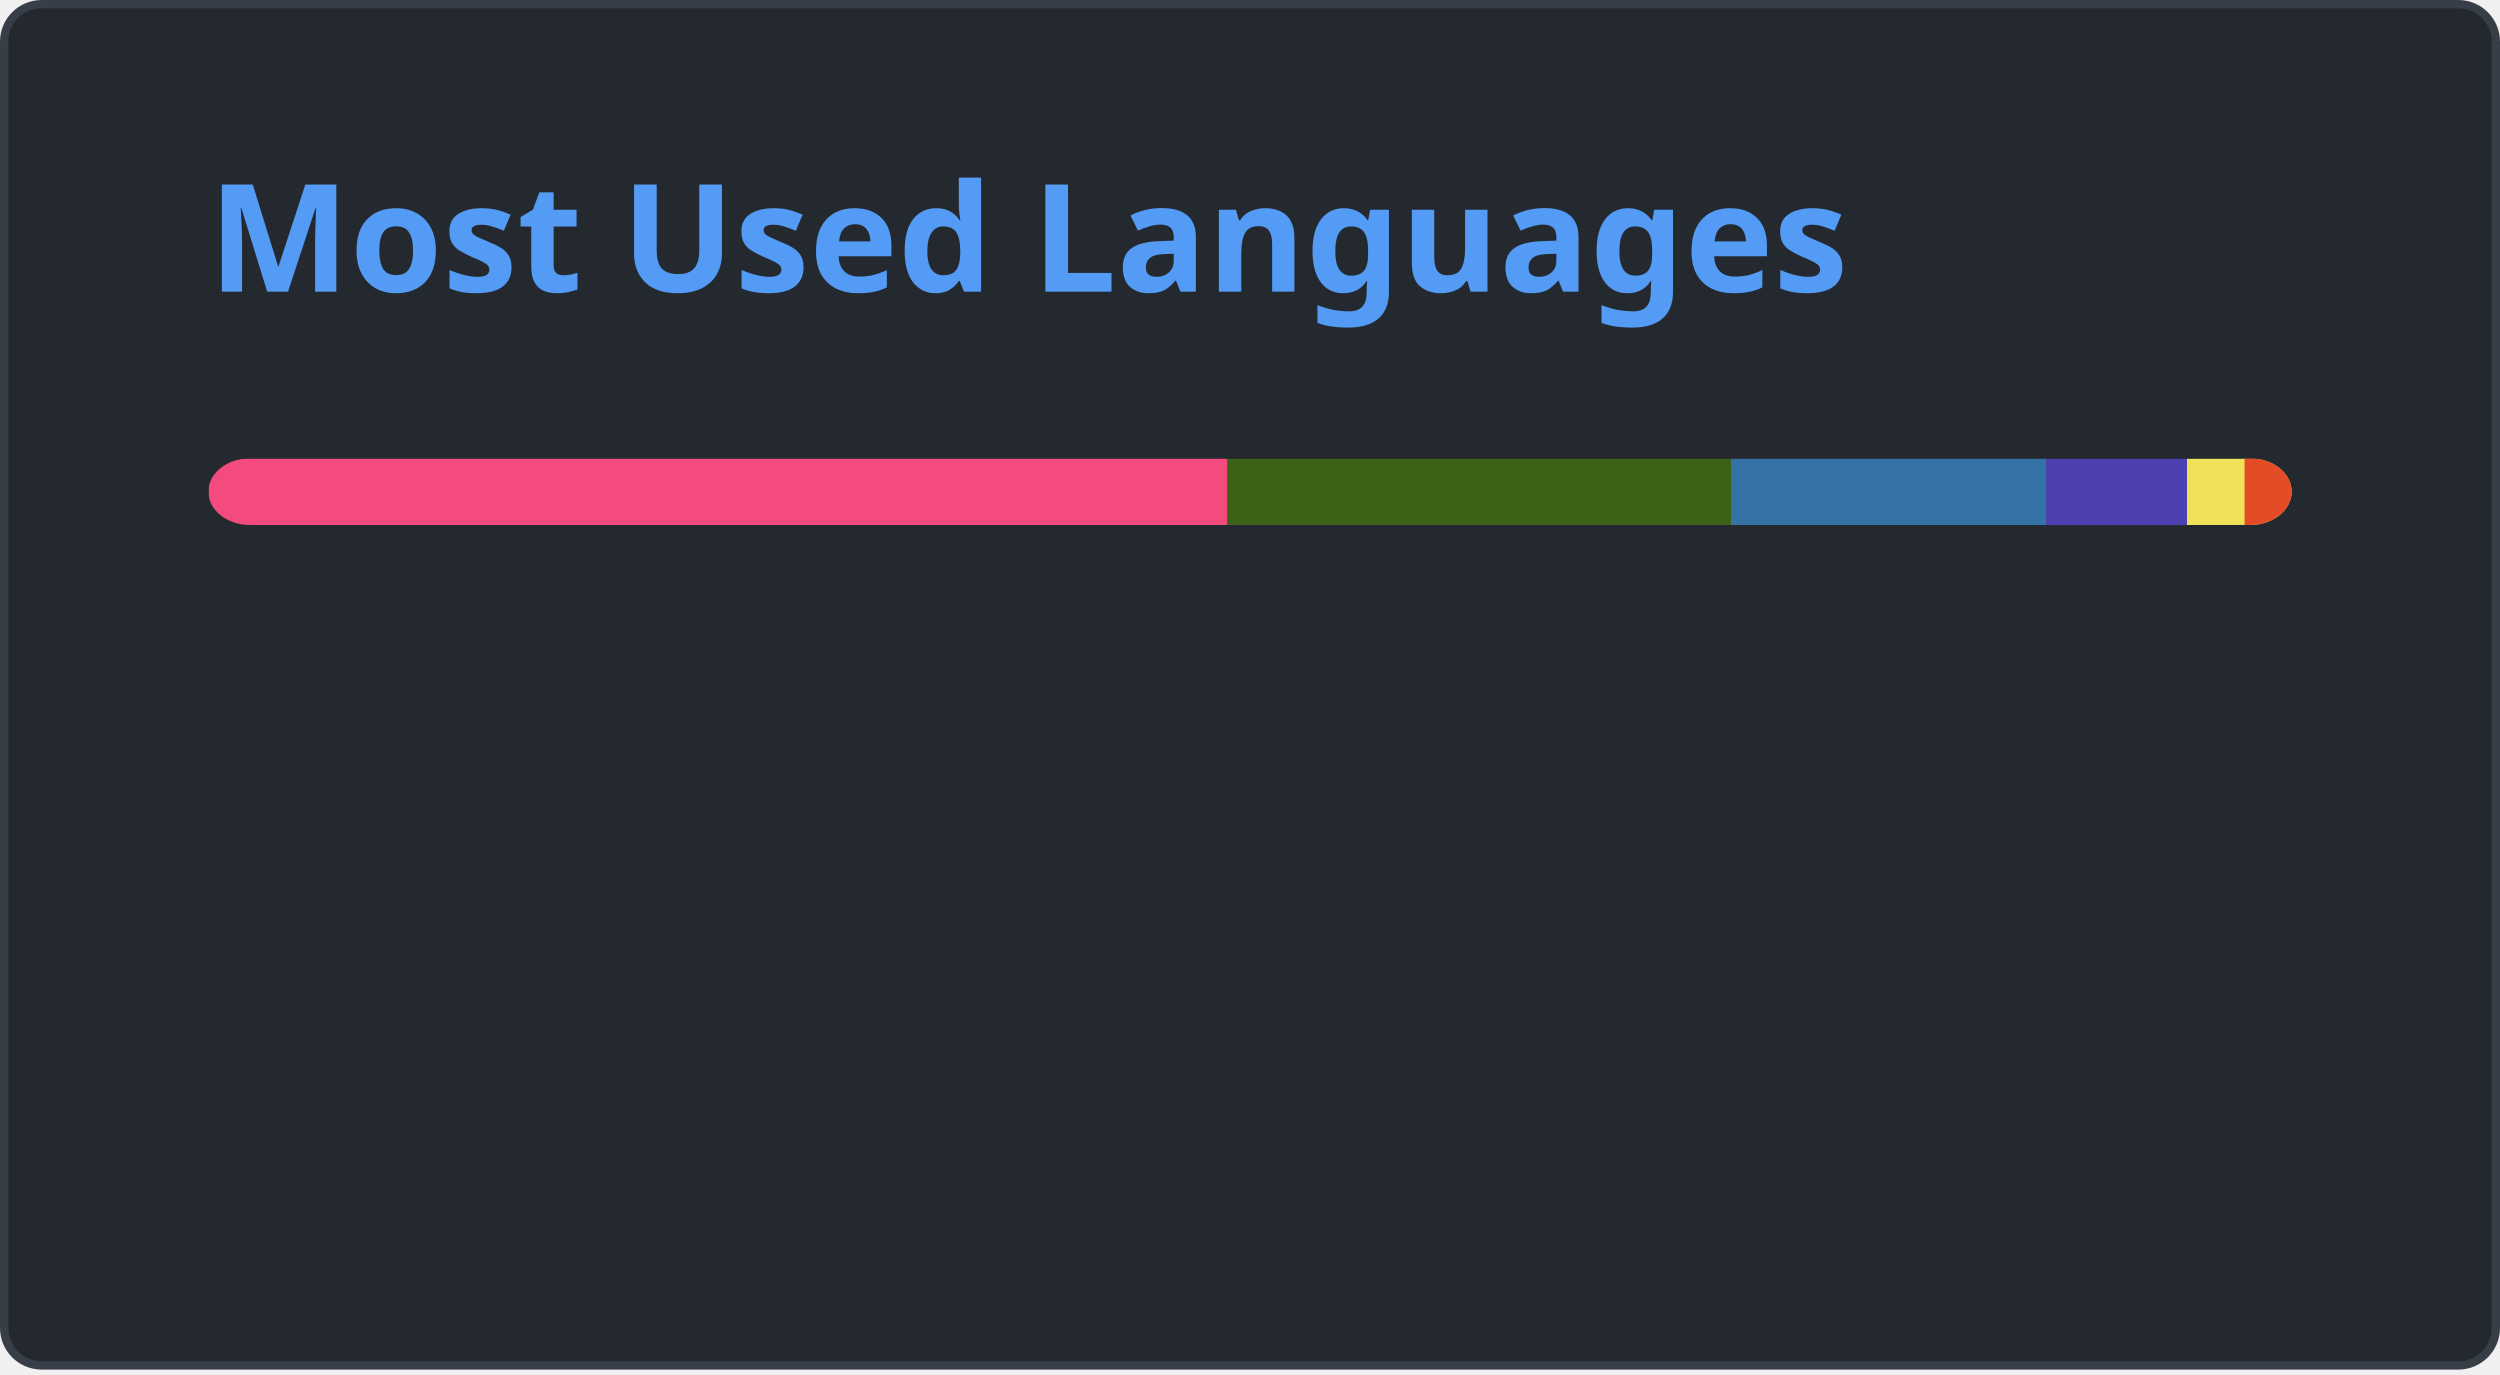
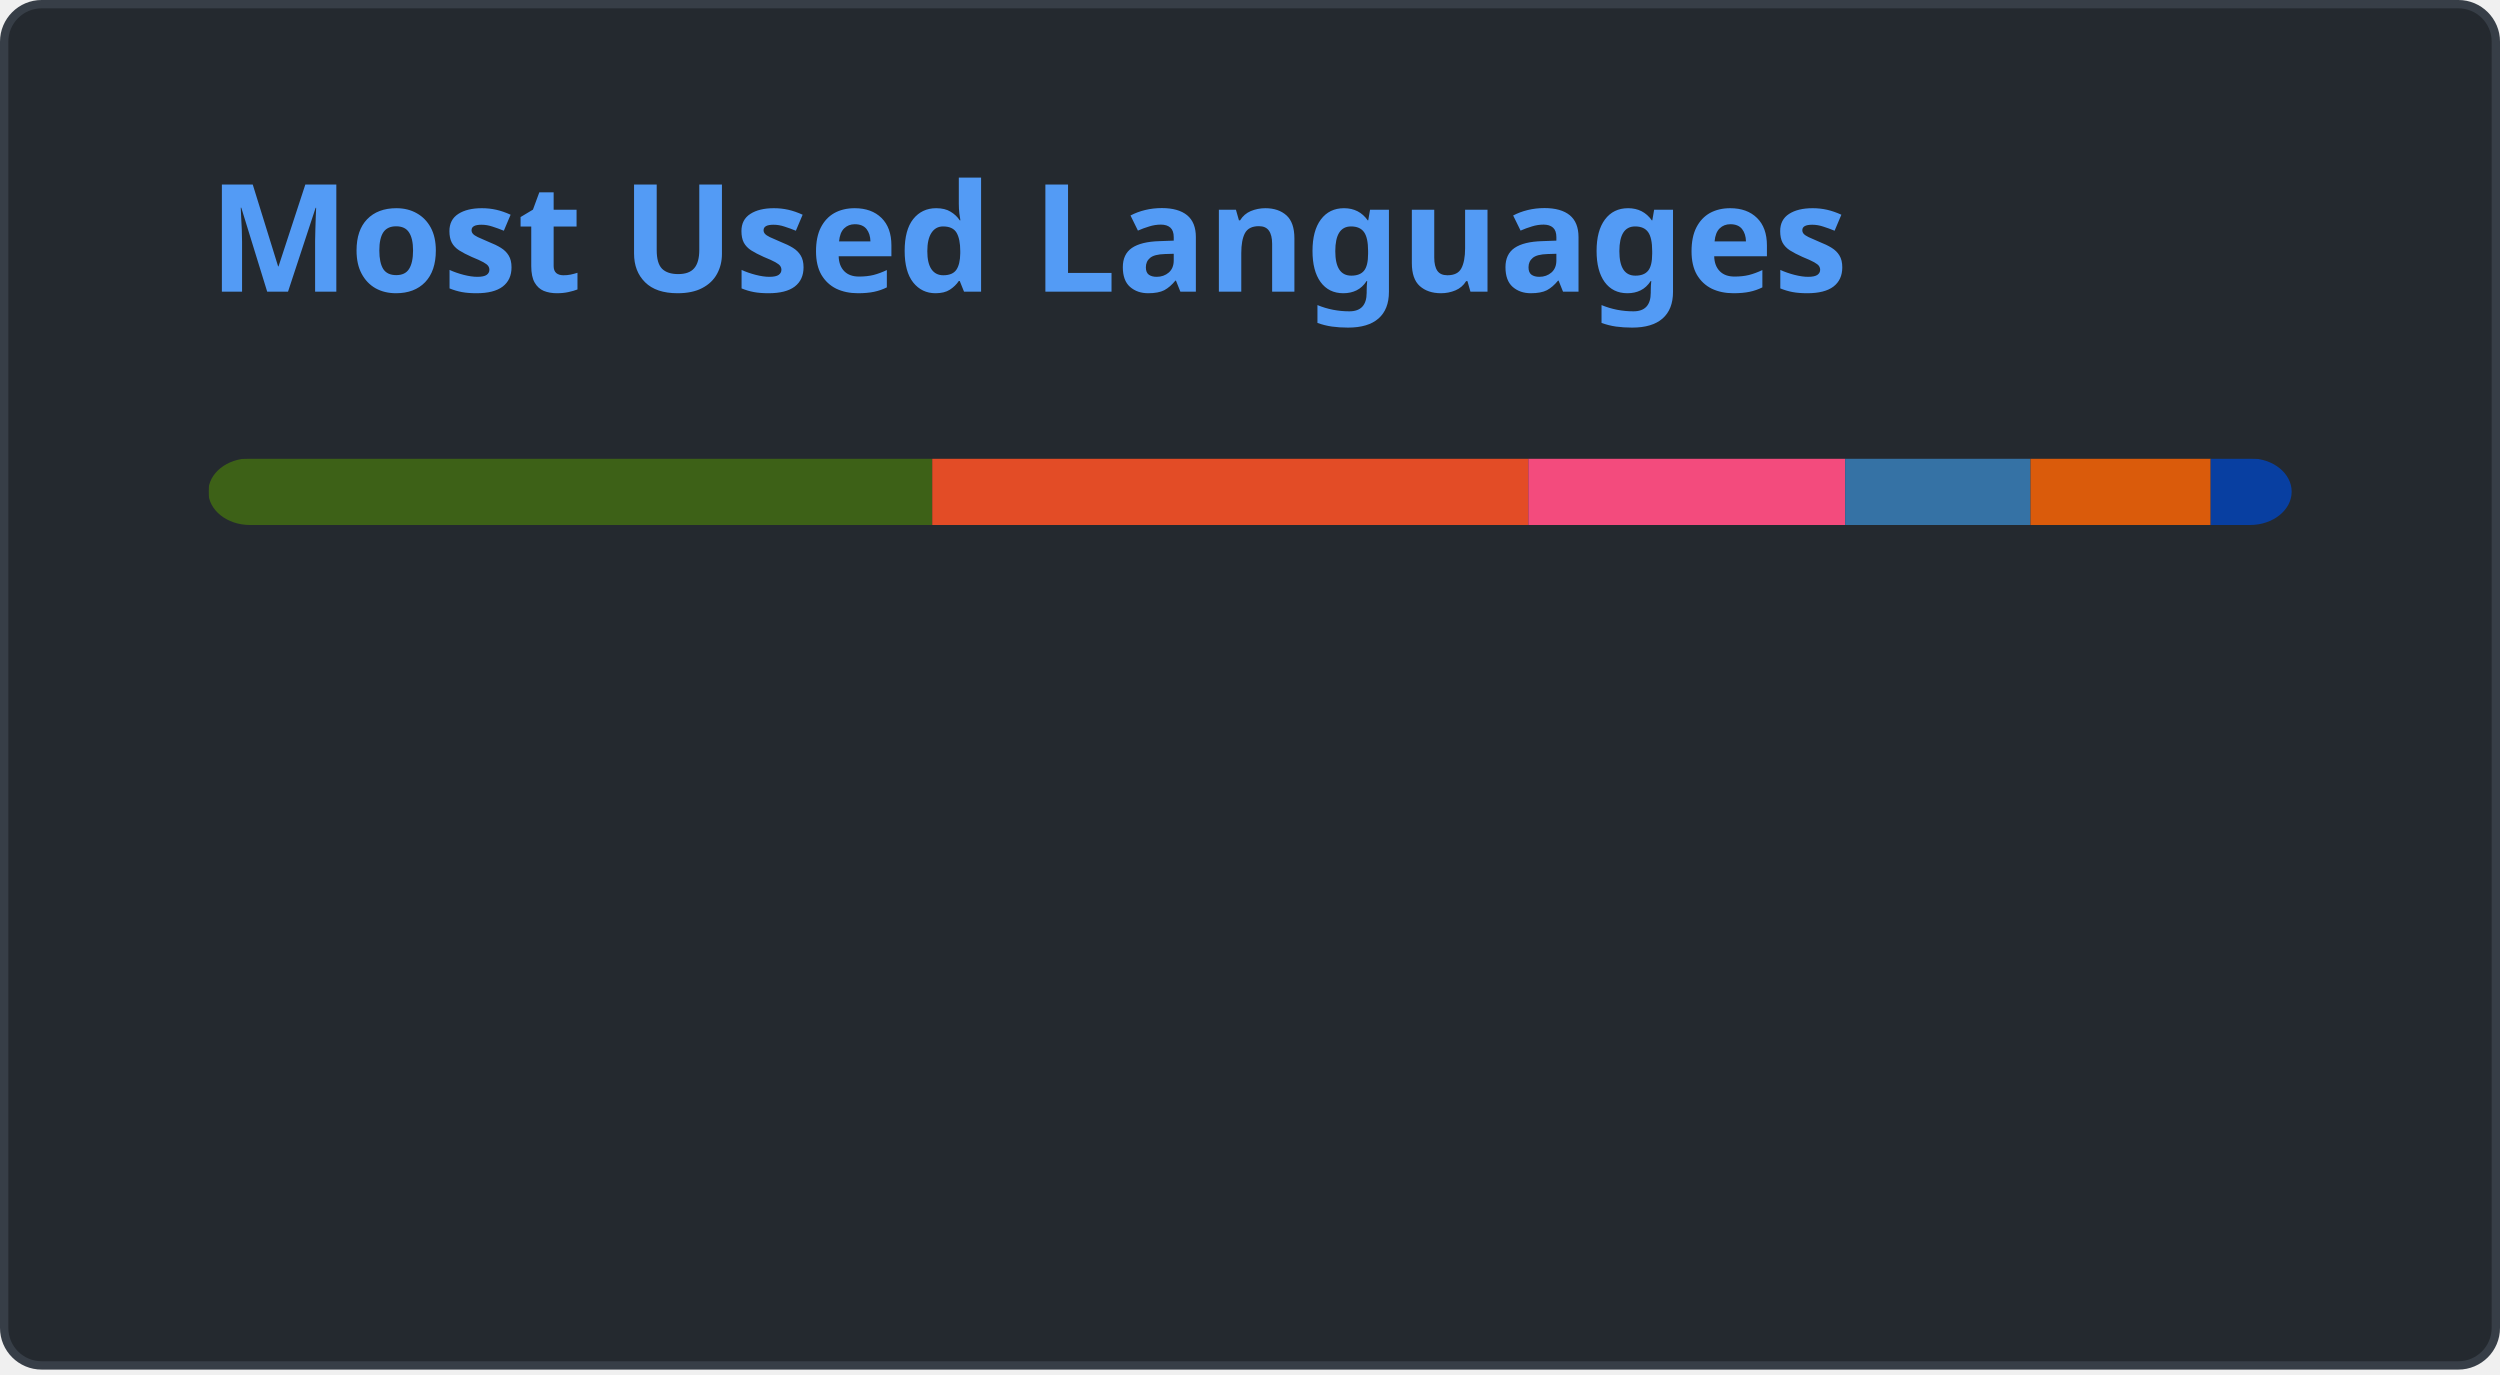
<svg xmlns="http://www.w3.org/2000/svg" width="300" height="165" viewBox="0 0 300 165" fill="none" role="img" aria-labelledby="descId">
  <style>
          .header {
            font: 600 18px 'Segoe UI', Ubuntu, Sans-Serif;
            fill: #539bf5;
            animation: fadeInAnimation 0.8s ease-in-out forwards;
          }
          @supports(-moz-appearance: auto) {
            /* Selector detects Firefox */
            .header { font-size: 15.5px; }
          }
          
    @keyframes slideInAnimation {
      from {
        width: 0;
      }
      to {
        width: calc(100%-100px);
      }
    }
    @keyframes growWidthAnimation {
      from {
        width: 0;
      }
      to {
        width: 100%;
      }
    }
    .stat {
      font: 600 14px 'Segoe UI', Ubuntu, "Helvetica Neue", Sans-Serif; fill: #ADBAC7;
    }
    @supports(-moz-appearance: auto) {
      /* Selector detects Firefox */
      .stat { font-size:12px; }
    }
    .bold { font-weight: 700 }
    .lang-name {
      font: 400 11px "Segoe UI", Ubuntu, Sans-Serif;
      fill: #ADBAC7;
    }
    .stagger {
      opacity: 0;
      animation: fadeInAnimation 0.3s ease-in-out forwards;
    }
    #rect-mask rect{
      animation: slideInAnimation 1s ease-in-out forwards;
    }
    .lang-progress{
      animation: growWidthAnimation 0.6s ease-in-out forwards;
    }
    

          
      /* Animations */
      @keyframes scaleInAnimation {
        from {
          transform: translate(-5px, 5px) scale(0);
        }
        to {
          transform: translate(-5px, 5px) scale(1);
        }
      }
      @keyframes fadeInAnimation {
        from {
          opacity: 0;
        }
        to {
          opacity: 1;
        }
      }
    
          
        </style>
  <rect data-testid="card-bg" x="0.5" y="0.5" rx="4.5" height="99%" stroke="#373E47" width="299" fill="#24292F" stroke-opacity="1" />
  <g data-testid="card-title" transform="translate(25, 35)">
    <g transform="translate(0, 0)">
      <text x="0" y="0" class="header" data-testid="header">Most Used Languages</text>
    </g>
  </g>
  <g data-testid="main-card-body" transform="translate(0, 55)">
    <svg data-testid="lang-items" x="25">
      <mask id="rect-mask">
        <rect x="0" y="0" width="250" height="8" fill="white" rx="5" />
      </mask>
-       <rect mask="url(#rect-mask)" data-testid="lang-progress" x="0" y="0" width="122.31" height="8" fill="#f34b7d" />
-       <rect mask="url(#rect-mask)" data-testid="lang-progress" x="122.31" y="0" width="60.41" height="8" fill="#3D6117" />
-       <rect mask="url(#rect-mask)" data-testid="lang-progress" x="182.72" y="0" width="37.81" height="8" fill="#3572A5" />
-       <rect mask="url(#rect-mask)" data-testid="lang-progress" x="220.53" y="0" width="16.91" height="8" fill="#4d41b1" />
-       <rect mask="url(#rect-mask)" data-testid="lang-progress" x="237.44" y="0" width="16.91" height="8" fill="#f1e05a" />
-       <rect mask="url(#rect-mask)" data-testid="lang-progress" x="244.35" y="0" width="15.65" height="8" fill="#e34c26" />
+       <rect mask="url(#rect-mask)" data-testid="lang-progress" x="0" y="0" width="86.87" height="8" fill="#3D6117" />
+       <rect mask="url(#rect-mask)" data-testid="lang-progress" x="86.87" y="0" width="71.53" height="8" fill="#e34c26" />
+       <rect mask="url(#rect-mask)" data-testid="lang-progress" x="158.4" y="0" width="38.02" height="8" fill="#f34b7d" />
+       <rect mask="url(#rect-mask)" data-testid="lang-progress" x="196.42" y="0" width="22.24" height="8" fill="#3572A5" />
+       <rect mask="url(#rect-mask)" data-testid="lang-progress" x="218.66" y="0" width="21.62" height="8" fill="#DA5B0B" />
+       <rect mask="url(#rect-mask)" data-testid="lang-progress" x="240.28" y="0" width="19.72" height="8" fill="#083fa1" />
      <g transform="translate(0, 25)">
        <g transform="translate(0, 0)">
          <g transform="translate(0, 0)">
            <g class="stagger" style="animation-delay: 450ms">
-               <circle cx="5" cy="6" r="5" fill="#f34b7d" />
+               <circle cx="5" cy="6" r="5" fill="#3D6117" />
              <text data-testid="lang-name" x="15" y="10" class="lang-name">
-         C++ 48.93%
+         TeX 34.75%
      </text>
            </g>
          </g>
          <g transform="translate(0, 25)">
            <g class="stagger" style="animation-delay: 600ms">
-               <circle cx="5" cy="6" r="5" fill="#3D6117" />
+               <circle cx="5" cy="6" r="5" fill="#e34c26" />
              <text data-testid="lang-name" x="15" y="10" class="lang-name">
-         TeX 24.16%
+         HTML 28.61%
      </text>
            </g>
          </g>
          <g transform="translate(0, 50)">
            <g class="stagger" style="animation-delay: 750ms">
-               <circle cx="5" cy="6" r="5" fill="#3572A5" />
+               <circle cx="5" cy="6" r="5" fill="#f34b7d" />
              <text data-testid="lang-name" x="15" y="10" class="lang-name">
-         Python 15.12%
+         C++ 15.21%
      </text>
            </g>
          </g>
        </g>
        <g transform="translate(150, 0)">
          <g transform="translate(0, 0)">
            <g class="stagger" style="animation-delay: 450ms">
-               <circle cx="5" cy="6" r="5" fill="#4d41b1" />
+               <circle cx="5" cy="6" r="5" fill="#3572A5" />
              <text data-testid="lang-name" x="15" y="10" class="lang-name">
-         Fortran 6.77%
+         Python 8.90%
      </text>
            </g>
          </g>
          <g transform="translate(0, 25)">
            <g class="stagger" style="animation-delay: 600ms">
-               <circle cx="5" cy="6" r="5" fill="#f1e05a" />
+               <circle cx="5" cy="6" r="5" fill="#DA5B0B" />
              <text data-testid="lang-name" x="15" y="10" class="lang-name">
-         JavaScript 2.76%
+         Jupyter Notebook 8.65%
      </text>
            </g>
          </g>
          <g transform="translate(0, 50)">
            <g class="stagger" style="animation-delay: 750ms">
-               <circle cx="5" cy="6" r="5" fill="#e34c26" />
+               <circle cx="5" cy="6" r="5" fill="#083fa1" />
              <text data-testid="lang-name" x="15" y="10" class="lang-name">
-         HTML 2.26%
+         Markdown 3.89%
      </text>
            </g>
          </g>
        </g>
      </g>
    </svg>
  </g>
</svg>
